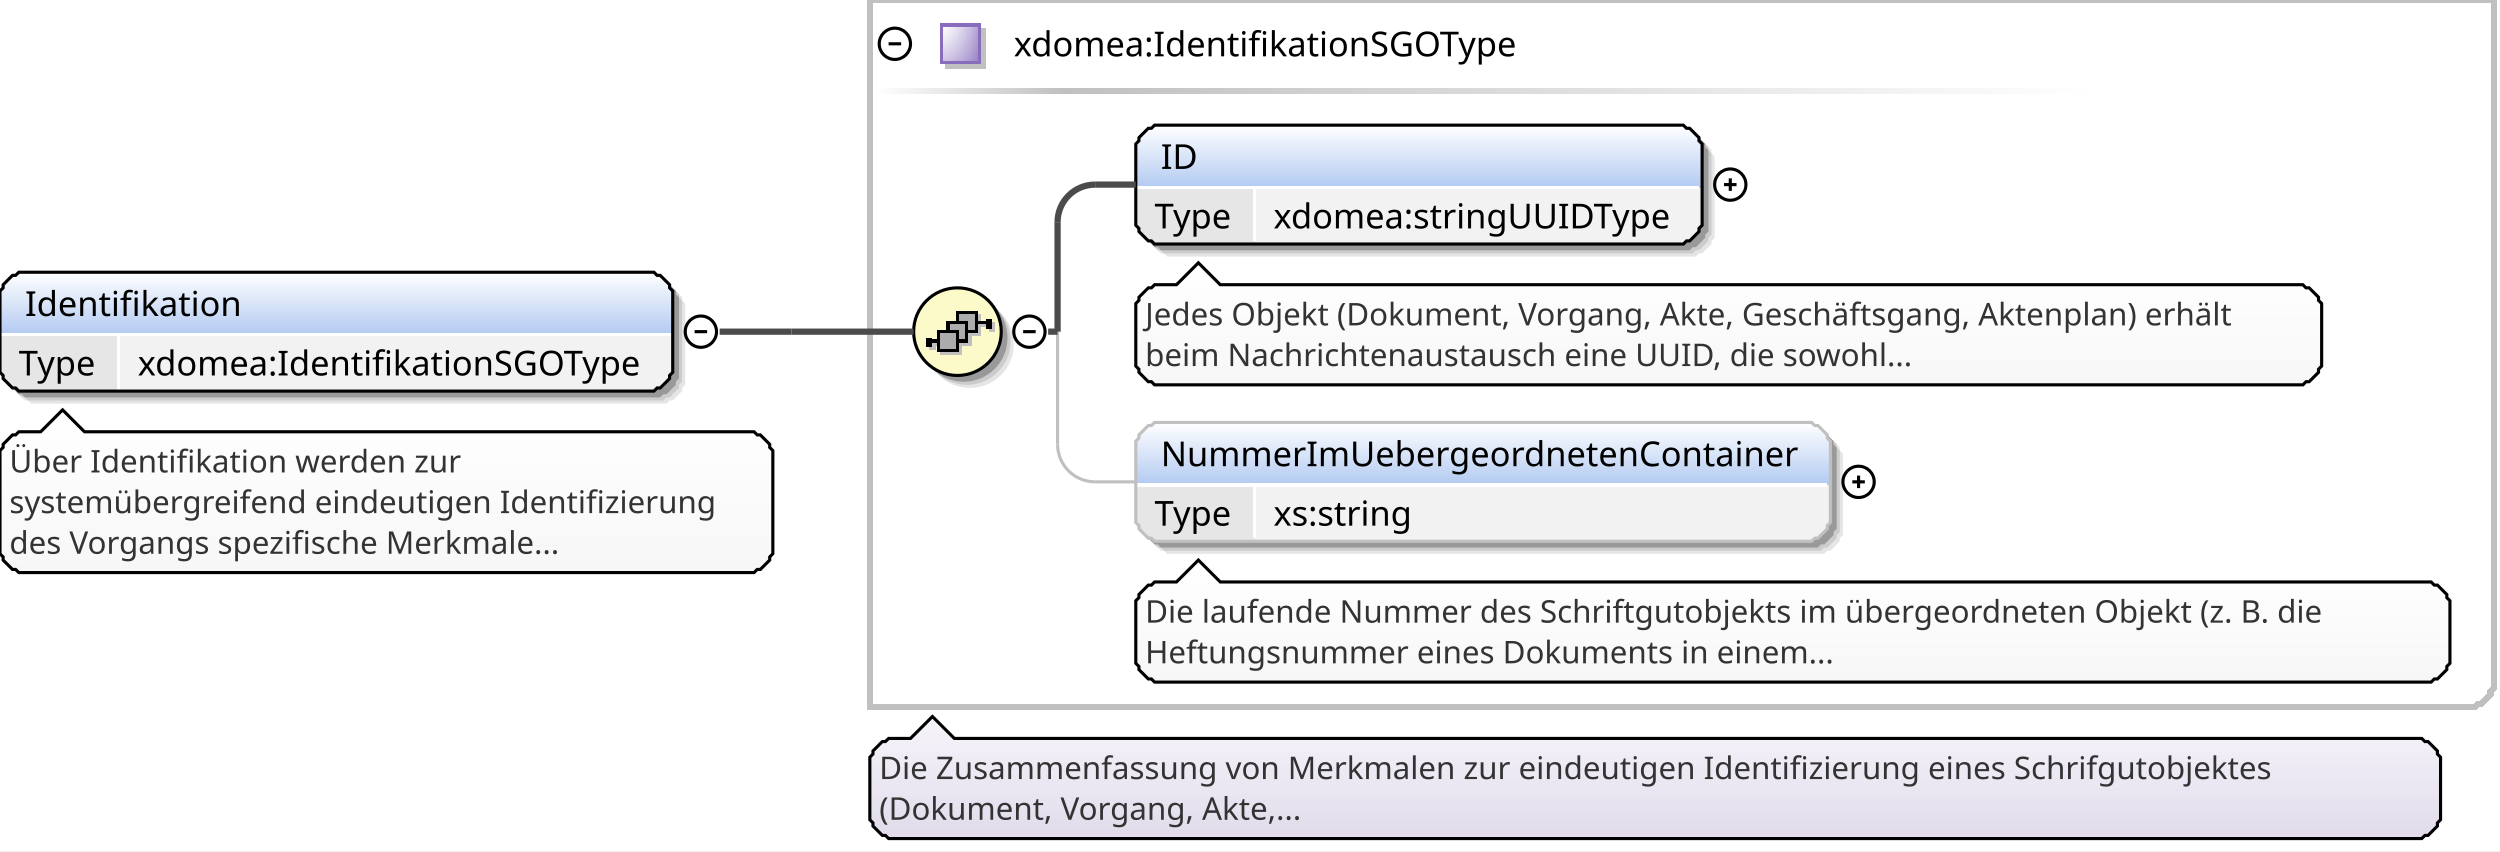
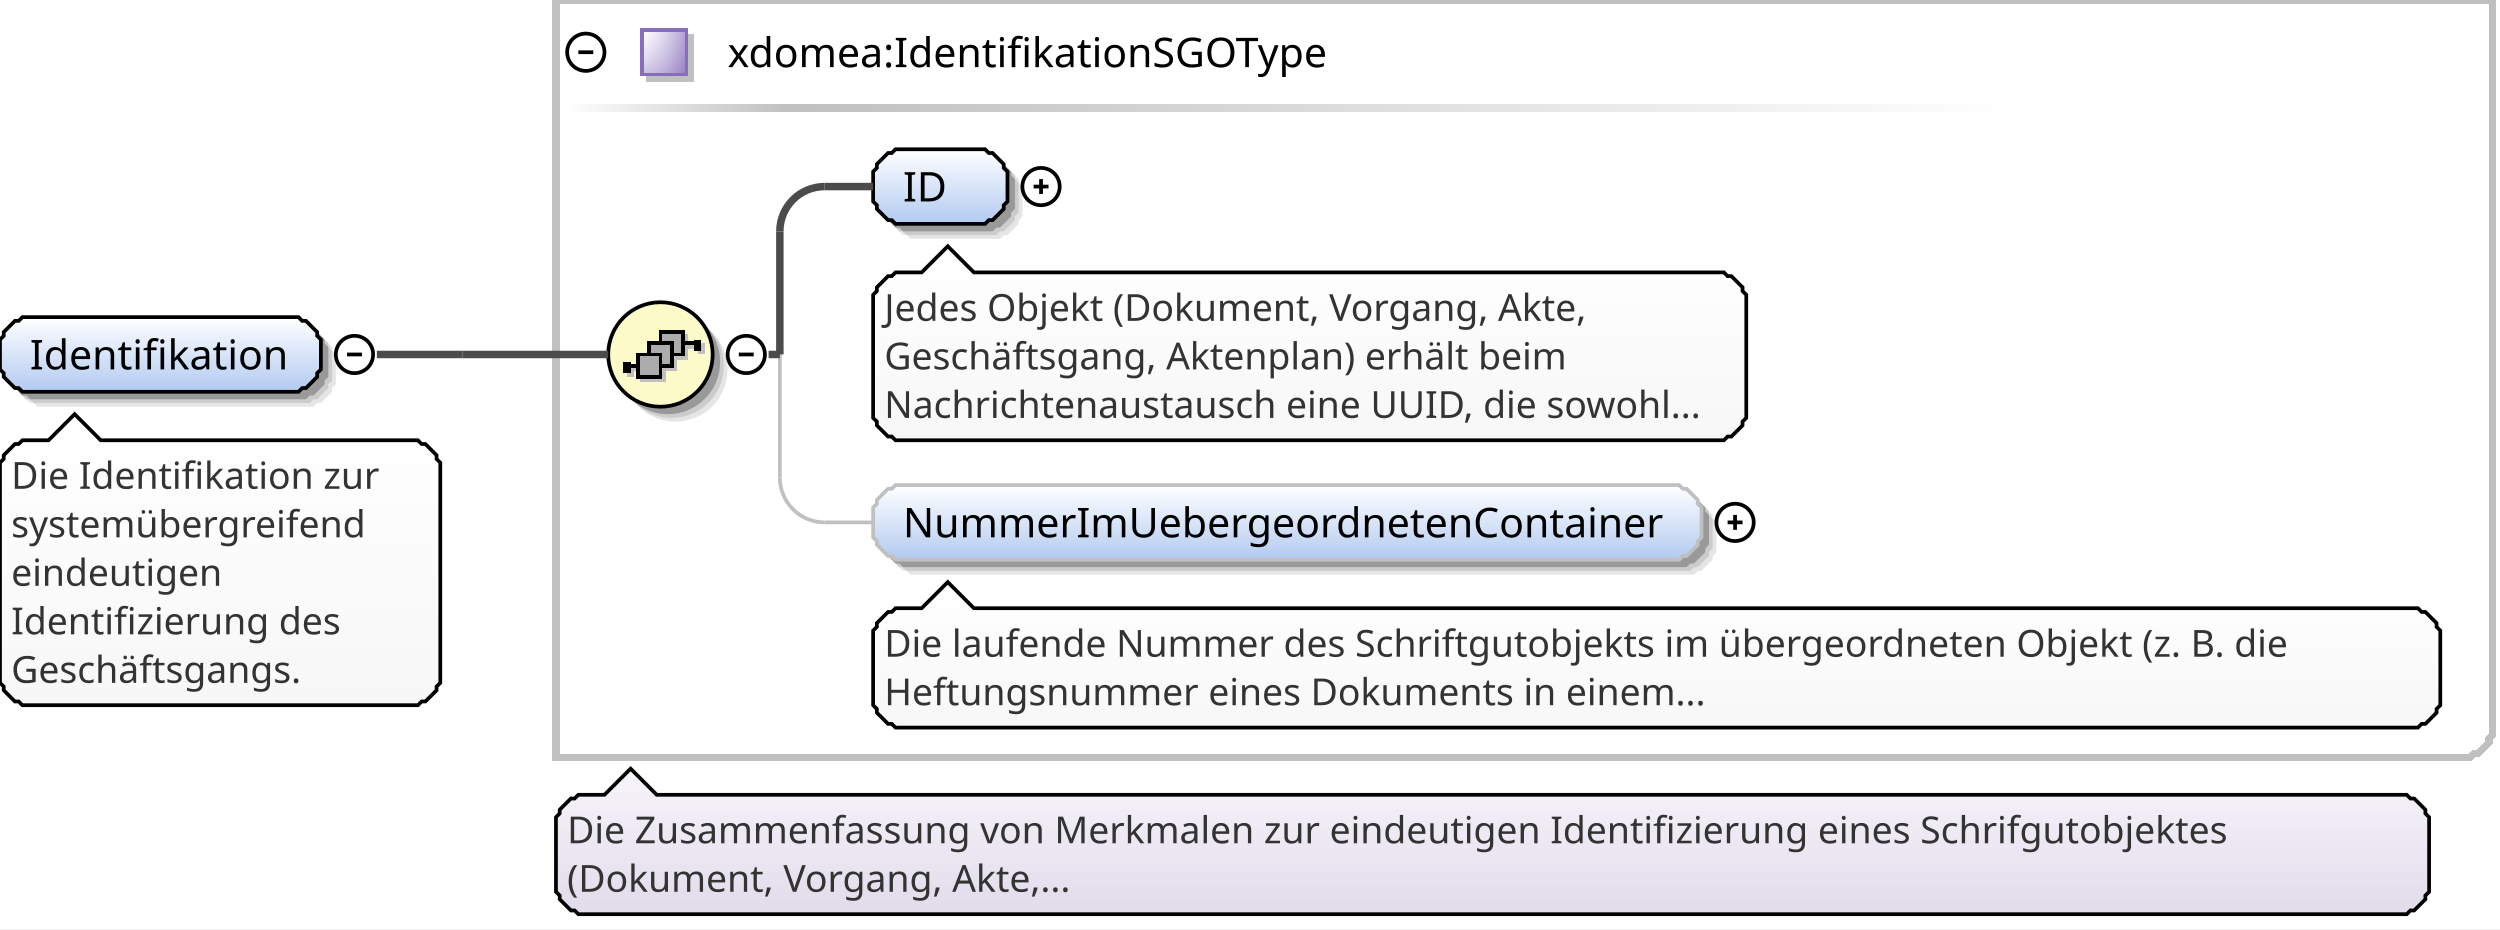
- <svg xmlns="http://www.w3.org/2000/svg" color-interpolation="auto" color-rendering="auto" fill="black" fill-opacity="1" font-family="'Dialog'" font-size="12" font-style="normal" font-weight="normal" height="272" image-rendering="auto" shape-rendering="auto" stroke="black" stroke-dasharray="none" stroke-dashoffset="0" stroke-linecap="square" stroke-linejoin="miter" stroke-miterlimit="10" stroke-opacity="1" stroke-width="1" text-rendering="auto" width="799">
+ <svg xmlns="http://www.w3.org/2000/svg" color-interpolation="auto" color-rendering="auto" fill="black" fill-opacity="1" font-family="'Dialog'" font-size="12" font-style="normal" font-weight="normal" height="249" image-rendering="auto" shape-rendering="auto" stroke="black" stroke-dasharray="none" stroke-dashoffset="0" stroke-linecap="square" stroke-linejoin="miter" stroke-miterlimit="10" stroke-opacity="1" stroke-width="1" text-rendering="auto" width="670">
  <defs id="genericDefs" />
  <g>
    <defs id="defs1">
-       <linearGradient gradientUnits="userSpaceOnUse" id="linearGradient1" spreadMethod="pad" x1="0" x2="0" y1="87" y2="107">
+       <linearGradient gradientUnits="userSpaceOnUse" id="linearGradient1" spreadMethod="pad" x1="0" x2="0" y1="85" y2="105">
        <stop offset="0%" stop-color="white" stop-opacity="1" />
        <stop offset="100%" stop-color="rgb(178,202,241)" stop-opacity="1" />
      </linearGradient>
-       <linearGradient gradientUnits="userSpaceOnUse" id="linearGradient2" spreadMethod="pad" x1="340" x2="670" y1="28" y2="28">
+       <linearGradient gradientUnits="userSpaceOnUse" id="linearGradient2" spreadMethod="pad" x1="211" x2="541" y1="28" y2="28">
        <stop offset="0%" stop-color="silver" stop-opacity="1" />
        <stop offset="100%" stop-color="white" stop-opacity="1" />
      </linearGradient>
-       <linearGradient gradientUnits="userSpaceOnUse" id="linearGradient3" spreadMethod="pad" x1="280" x2="340" y1="28" y2="28">
+       <linearGradient gradientUnits="userSpaceOnUse" id="linearGradient3" spreadMethod="pad" x1="151" x2="211" y1="28" y2="28">
        <stop offset="0%" stop-color="white" stop-opacity="1" />
        <stop offset="100%" stop-color="silver" stop-opacity="1" />
      </linearGradient>
-       <linearGradient gradientUnits="userSpaceOnUse" id="linearGradient4" spreadMethod="pad" x1="301" x2="301" y1="8" y2="20">
+       <linearGradient gradientUnits="userSpaceOnUse" id="linearGradient4" spreadMethod="pad" x1="172" x2="172" y1="8" y2="20">
        <stop offset="0%" stop-color="rgb(255,255,255)" stop-opacity="0.353" />
        <stop offset="100%" stop-color="rgb(135,109,188)" stop-opacity="0.667" />
      </linearGradient>
-       <linearGradient gradientUnits="userSpaceOnUse" id="linearGradient5" spreadMethod="pad" x1="301" x2="313" y1="8" y2="8">
+       <linearGradient gradientUnits="userSpaceOnUse" id="linearGradient5" spreadMethod="pad" x1="172" x2="184" y1="8" y2="8">
        <stop offset="0%" stop-color="rgb(255,255,255)" stop-opacity="0.353" />
        <stop offset="100%" stop-color="rgb(135,109,188)" stop-opacity="0.667" />
      </linearGradient>
-       <linearGradient gradientUnits="userSpaceOnUse" id="linearGradient6" spreadMethod="pad" x1="292" x2="292" y1="92" y2="120">
+       <linearGradient gradientUnits="userSpaceOnUse" id="linearGradient6" spreadMethod="pad" x1="163" x2="163" y1="81" y2="109">
        <stop offset="0%" stop-color="rgb(253,250,202)" stop-opacity="1" />
        <stop offset="100%" stop-color="rgb(253,250,202)" stop-opacity="1" />
      </linearGradient>
-       <linearGradient gradientUnits="userSpaceOnUse" id="linearGradient7" spreadMethod="pad" x1="363" x2="363" y1="135" y2="155">
+       <linearGradient gradientUnits="userSpaceOnUse" id="linearGradient7" spreadMethod="pad" x1="234" x2="234" y1="130" y2="150">
        <stop offset="0%" stop-color="white" stop-opacity="1" />
        <stop offset="100%" stop-color="rgb(178,202,241)" stop-opacity="1" />
      </linearGradient>
-       <linearGradient gradientUnits="userSpaceOnUse" id="linearGradient8" spreadMethod="pad" x1="363" x2="363" y1="179" y2="218">
+       <linearGradient gradientUnits="userSpaceOnUse" id="linearGradient8" spreadMethod="pad" x1="234" x2="234" y1="156" y2="195">
        <stop offset="0%" stop-color="white" stop-opacity="1" />
        <stop offset="100%" stop-color="rgb(247,247,247)" stop-opacity="1" />
      </linearGradient>
-       <linearGradient gradientUnits="userSpaceOnUse" id="linearGradient9" spreadMethod="pad" x1="363" x2="363" y1="40" y2="60">
+       <linearGradient gradientUnits="userSpaceOnUse" id="linearGradient9" spreadMethod="pad" x1="234" x2="234" y1="40" y2="60">
        <stop offset="0%" stop-color="white" stop-opacity="1" />
        <stop offset="100%" stop-color="rgb(178,202,241)" stop-opacity="1" />
      </linearGradient>
-       <linearGradient gradientUnits="userSpaceOnUse" id="linearGradient10" spreadMethod="pad" x1="363" x2="363" y1="84" y2="123">
+       <linearGradient gradientUnits="userSpaceOnUse" id="linearGradient10" spreadMethod="pad" x1="234" x2="234" y1="66" y2="118">
        <stop offset="0%" stop-color="white" stop-opacity="1" />
        <stop offset="100%" stop-color="rgb(247,247,247)" stop-opacity="1" />
      </linearGradient>
-       <linearGradient gradientUnits="userSpaceOnUse" id="linearGradient11" spreadMethod="pad" x1="278" x2="278" y1="229" y2="268">
+       <linearGradient gradientUnits="userSpaceOnUse" id="linearGradient11" spreadMethod="pad" x1="149" x2="149" y1="206" y2="245">
        <stop offset="0%" stop-color="rgb(232,226,242)" stop-opacity="0.392" />
        <stop offset="100%" stop-color="rgb(225,219,234)" stop-opacity="1" />
      </linearGradient>
-       <linearGradient gradientUnits="userSpaceOnUse" id="linearGradient12" spreadMethod="pad" x1="0" x2="0" y1="131" y2="183">
+       <linearGradient gradientUnits="userSpaceOnUse" id="linearGradient12" spreadMethod="pad" x1="0" x2="0" y1="111" y2="189">
        <stop offset="0%" stop-color="white" stop-opacity="1" />
        <stop offset="100%" stop-color="rgb(247,247,247)" stop-opacity="1" />
      </linearGradient>
      <clipPath clipPathUnits="userSpaceOnUse" id="clipPath1">
-         <path d="M0 0 L799 0 L799 272 L0 272 L0 0 Z" />
+         <path d="M0 0 L670 0 L670 249 L0 249 L0 0 Z" />
      </clipPath>
    </defs>
    <g fill="white" stroke="white" text-rendering="optimizeLegibility">
-       <rect clip-path="url(#clipPath1)" height="272" stroke="none" width="799" x="0" y="0" />
+       <rect clip-path="url(#clipPath1)" height="249" stroke="none" width="670" x="0" y="0" />
    </g>
    <g fill="rgb(229,229,229)" font-family="sans-serif" font-size="11" stroke="rgb(229,229,229)" text-rendering="optimizeLegibility">
-       <polygon clip-path="url(#clipPath1)" points=" 4 97 5 96 5 95 6 94 7 93 8 92 9 92 10 91 213 91 214 92 215 92 216 93 217 94 218 95 218 96 219 97 219 123 218 124 218 125 217 126 216 127 215 128 214 128 213 129 10 129 9 128 8 128 7 127 6 126 5 125 5 124 4 123" stroke="none" />
-       <polygon clip-path="url(#clipPath1)" fill="rgb(204,204,204)" points=" 3 96 4 95 4 94 5 93 6 92 7 91 8 91 9 90 212 90 213 91 214 91 215 92 216 93 217 94 217 95 218 96 218 122 217 123 217 124 216 125 215 126 214 127 213 127 212 128 9 128 8 127 7 127 6 126 5 125 4 124 4 123 3 122" stroke="none" />
-       <polygon clip-path="url(#clipPath1)" fill="rgb(153,153,153)" points=" 2 95 3 94 3 93 4 92 5 91 6 90 7 90 8 89 211 89 212 90 213 90 214 91 215 92 216 93 216 94 217 95 217 121 216 122 216 123 215 124 214 125 213 126 212 126 211 127 8 127 7 126 6 126 5 125 4 124 3 123 3 122 2 121" stroke="none" />
+       <polygon clip-path="url(#clipPath1)" points=" 4 95 5 94 5 93 6 92 7 91 8 90 9 90 10 89 84 89 85 90 86 90 87 91 88 92 89 93 89 94 90 95 90 103 89 104 89 105 88 106 87 107 86 108 85 108 84 109 10 109 9 108 8 108 7 107 6 106 5 105 5 104 4 103" stroke="none" />
+       <polygon clip-path="url(#clipPath1)" fill="rgb(204,204,204)" points=" 3 94 4 93 4 92 5 91 6 90 7 89 8 89 9 88 83 88 84 89 85 89 86 90 87 91 88 92 88 93 89 94 89 102 88 103 88 104 87 105 86 106 85 107 84 107 83 108 9 108 8 107 7 107 6 106 5 105 4 104 4 103 3 102" stroke="none" />
+       <polygon clip-path="url(#clipPath1)" fill="rgb(153,153,153)" points=" 2 93 3 92 3 91 4 90 5 89 6 88 7 88 8 87 82 87 83 88 84 88 85 89 86 90 87 91 87 92 88 93 88 101 87 102 87 103 86 104 85 105 84 106 83 106 82 107 8 107 7 106 6 106 5 105 4 104 3 103 3 102 2 101" stroke="none" />
    </g>
    <g fill="url(#linearGradient1)" font-family="sans-serif" font-size="11" shape-rendering="crispEdges" stroke="url(#linearGradient1)" text-rendering="geometricPrecision">
-       <polygon clip-path="url(#clipPath1)" points=" 0 93 1 92 1 91 2 90 3 89 4 88 5 88 6 87 209 87 210 88 211 88 212 89 213 90 214 91 214 92 215 93 215 107 214 107 214 107 213 107 212 107 211 107 210 107 209 107 6 107 5 107 4 107 3 107 2 107 1 107 1 107 0 107" stroke="none" />
-       <polygon clip-path="url(#clipPath1)" fill="rgb(230,230,230)" points=" 0 107 1 107 1 107 2 107 3 107 4 107 5 107 6 107 38 107 38 107 38 107 38 107 38 107 38 107 38 107 38 107 38 119 38 120 38 121 38 122 38 123 38 124 38 124 38 125 6 125 5 124 4 124 3 123 2 122 1 121 1 120 0 119" stroke="none" />
-       <polygon clip-path="url(#clipPath1)" fill="rgb(242,242,242)" points=" 38 107 38 107 38 107 38 107 38 107 38 107 38 107 38 107 209 107 210 107 211 107 212 107 213 107 214 107 214 107 215 107 215 119 214 120 214 121 213 122 212 123 211 124 210 124 209 125 38 125 38 124 38 124 38 123 38 122 38 121 38 120 38 119" stroke="none" />
-       <line clip-path="url(#clipPath1)" fill="none" stroke="white" x1="0" x2="214" y1="107" y2="107" />
-       <text clip-path="url(#clipPath1)" fill="black" stroke="none" x="6" xml:space="preserve" y="120">Type</text>
-       <text clip-path="url(#clipPath1)" fill="black" stroke="none" x="44" xml:space="preserve" y="120">xdomea:IdentifikationSGOType</text>
-       <line clip-path="url(#clipPath1)" fill="none" stroke="white" x1="38" x2="38" y1="107" y2="124" />
-     </g>
-     <g font-family="sans-serif" font-size="11" stroke-linecap="butt" text-rendering="optimizeLegibility">
-       <polygon clip-path="url(#clipPath1)" fill="none" points=" 0 93 1 92 1 91 2 90 3 89 4 88 5 88 6 87 209 87 210 88 211 88 212 89 213 90 214 91 214 92 215 93 215 119 214 120 214 121 213 122 212 123 211 124 210 124 209 125 6 125 5 124 4 124 3 123 2 122 1 121 1 120 0 119" />
-       <text clip-path="url(#clipPath1)" shape-rendering="crispEdges" stroke="none" text-rendering="geometricPrecision" x="8" xml:space="preserve" y="101">Identifikation</text>
-       <circle clip-path="url(#clipPath1)" cx="224" cy="106" fill="none" r="5" />
-       <line clip-path="url(#clipPath1)" fill="none" x1="222" x2="226" y1="106" y2="106" />
+       <polygon clip-path="url(#clipPath1)" points=" 0 91 1 90 1 89 2 88 3 87 4 86 5 86 6 85 80 85 81 86 82 86 83 87 84 88 85 89 85 90 86 91 86 99 85 100 85 101 84 102 83 103 82 104 81 104 80 105 6 105 5 104 4 104 3 103 2 102 1 101 1 100 0 99" stroke="none" />
+     </g>
+     <g font-family="sans-serif" font-size="11" stroke-linecap="butt" text-rendering="optimizeLegibility">
+       <polygon clip-path="url(#clipPath1)" fill="none" points=" 0 91 1 90 1 89 2 88 3 87 4 86 5 86 6 85 80 85 81 86 82 86 83 87 84 88 85 89 85 90 86 91 86 99 85 100 85 101 84 102 83 103 82 104 81 104 80 105 6 105 5 104 4 104 3 103 2 102 1 101 1 100 0 99" />
+       <text clip-path="url(#clipPath1)" shape-rendering="crispEdges" stroke="none" text-rendering="geometricPrecision" x="8" xml:space="preserve" y="99">Identifikation</text>
+       <circle clip-path="url(#clipPath1)" cx="95" cy="95" fill="none" r="5" />
+       <line clip-path="url(#clipPath1)" fill="none" x1="93" x2="97" y1="95" y2="95" />
    </g>
    <g fill="white" font-family="sans-serif" font-size="11" shape-rendering="crispEdges" stroke="white" stroke-linecap="butt" stroke-width="2" text-rendering="geometricPrecision">
-       <polygon clip-path="url(#clipPath1)" points=" 278 0 797 0 797 220 796 221 796 222 795 223 794 224 793 225 792 225 791 226 278 226" stroke="none" />
-       <polygon clip-path="url(#clipPath1)" fill="none" points=" 278 0 797 0 797 220 796 221 796 222 795 223 794 224 793 225 792 225 791 226 278 226" stroke="silver" />
-       <rect clip-path="url(#clipPath1)" fill="url(#linearGradient2)" height="2" stroke="none" width="330" x="340" y="28" />
-       <rect clip-path="url(#clipPath1)" fill="url(#linearGradient3)" height="2" stroke="none" width="60" x="280" y="28" />
-       <rect clip-path="url(#clipPath1)" fill="silver" height="13" stroke="none" stroke-width="1" width="13" x="302" y="9" />
-       <rect clip-path="url(#clipPath1)" height="12" stroke="none" stroke-width="1" width="12" x="301" y="8" />
-       <rect clip-path="url(#clipPath1)" fill="url(#linearGradient4)" height="12" stroke="none" stroke-width="1" width="12" x="301" y="8" />
-       <rect clip-path="url(#clipPath1)" fill="url(#linearGradient5)" height="12" stroke="none" stroke-width="1" width="12" x="301" y="8" />
-       <rect clip-path="url(#clipPath1)" fill="none" height="12" stroke="rgb(135,109,188)" stroke-width="1" width="12" x="301" y="8" />
-       <text clip-path="url(#clipPath1)" fill="black" stroke="none" stroke-width="1" x="324" xml:space="preserve" y="18">xdomea:IdentifikationSGOType</text>
-     </g>
-     <g font-family="sans-serif" font-size="11" stroke-linecap="butt" text-rendering="optimizeLegibility">
-       <circle clip-path="url(#clipPath1)" cx="286" cy="14" fill="none" r="5" />
-       <line clip-path="url(#clipPath1)" fill="none" x1="284" x2="288" y1="14" y2="14" />
-       <circle clip-path="url(#clipPath1)" cx="310" cy="110" fill="rgb(229,229,229)" r="14" stroke="none" />
-       <circle clip-path="url(#clipPath1)" cx="309" cy="109" fill="rgb(204,204,204)" r="14" stroke="none" />
-       <circle clip-path="url(#clipPath1)" cx="308" cy="108" fill="rgb(153,153,153)" r="14" stroke="none" />
+       <polygon clip-path="url(#clipPath1)" points=" 149 0 668 0 668 197 667 198 667 199 666 200 665 201 664 202 663 202 662 203 149 203" stroke="none" />
+       <polygon clip-path="url(#clipPath1)" fill="none" points=" 149 0 668 0 668 197 667 198 667 199 666 200 665 201 664 202 663 202 662 203 149 203" stroke="silver" />
+       <rect clip-path="url(#clipPath1)" fill="url(#linearGradient2)" height="2" stroke="none" width="330" x="211" y="28" />
+       <rect clip-path="url(#clipPath1)" fill="url(#linearGradient3)" height="2" stroke="none" width="60" x="151" y="28" />
+       <rect clip-path="url(#clipPath1)" fill="silver" height="13" stroke="none" stroke-width="1" width="13" x="173" y="9" />
+       <rect clip-path="url(#clipPath1)" height="12" stroke="none" stroke-width="1" width="12" x="172" y="8" />
+       <rect clip-path="url(#clipPath1)" fill="url(#linearGradient4)" height="12" stroke="none" stroke-width="1" width="12" x="172" y="8" />
+       <rect clip-path="url(#clipPath1)" fill="url(#linearGradient5)" height="12" stroke="none" stroke-width="1" width="12" x="172" y="8" />
+       <rect clip-path="url(#clipPath1)" fill="none" height="12" stroke="rgb(135,109,188)" stroke-width="1" width="12" x="172" y="8" />
+       <text clip-path="url(#clipPath1)" fill="black" stroke="none" stroke-width="1" x="195" xml:space="preserve" y="18">xdomea:IdentifikationSGOType</text>
+     </g>
+     <g font-family="sans-serif" font-size="11" stroke-linecap="butt" text-rendering="optimizeLegibility">
+       <circle clip-path="url(#clipPath1)" cx="157" cy="14" fill="none" r="5" />
+       <line clip-path="url(#clipPath1)" fill="none" x1="155" x2="159" y1="14" y2="14" />
+       <circle clip-path="url(#clipPath1)" cx="181" cy="99" fill="rgb(229,229,229)" r="14" stroke="none" />
+       <circle clip-path="url(#clipPath1)" cx="180" cy="98" fill="rgb(204,204,204)" r="14" stroke="none" />
+       <circle clip-path="url(#clipPath1)" cx="179" cy="97" fill="rgb(153,153,153)" r="14" stroke="none" />
    </g>
    <g fill="url(#linearGradient6)" font-family="sans-serif" font-size="11" shape-rendering="crispEdges" stroke="url(#linearGradient6)" stroke-linecap="butt" text-rendering="geometricPrecision">
-       <circle clip-path="url(#clipPath1)" cx="306" cy="106" r="14" stroke="none" />
-     </g>
-     <g font-family="sans-serif" font-size="11" stroke-linecap="butt" text-rendering="optimizeLegibility">
-       <circle clip-path="url(#clipPath1)" cx="306" cy="106" fill="none" r="14" />
+       <circle clip-path="url(#clipPath1)" cx="177" cy="95" r="14" stroke="none" />
+     </g>
+     <g font-family="sans-serif" font-size="11" stroke-linecap="butt" text-rendering="optimizeLegibility">
+       <circle clip-path="url(#clipPath1)" cx="177" cy="95" fill="none" r="14" />
    </g>
    <g fill="silver" font-family="sans-serif" font-size="11" shape-rendering="crispEdges" stroke="silver" stroke-linecap="butt" text-rendering="geometricPrecision">
-       <line clip-path="url(#clipPath1)" fill="none" x1="313" x2="317" y1="104" y2="104" />
-       <rect clip-path="url(#clipPath1)" height="3" stroke="none" width="2" x="316" y="103" />
-       <rect clip-path="url(#clipPath1)" height="6" stroke="none" width="6" x="307" y="101" />
-       <rect clip-path="url(#clipPath1)" fill="none" height="6" width="6" x="307" y="101" />
-       <rect clip-path="url(#clipPath1)" height="6" stroke="none" width="6" x="304" y="104" />
-       <rect clip-path="url(#clipPath1)" fill="none" height="6" width="6" x="304" y="104" />
-       <rect clip-path="url(#clipPath1)" height="6" stroke="none" width="6" x="301" y="107" />
-       <rect clip-path="url(#clipPath1)" fill="none" height="6" width="6" x="301" y="107" />
-       <line clip-path="url(#clipPath1)" fill="none" x1="301" x2="297" y1="110" y2="110" />
-       <rect clip-path="url(#clipPath1)" height="3" stroke="none" width="2" x="297" y="109" />
-       <line clip-path="url(#clipPath1)" fill="none" stroke="black" x1="312" x2="316" y1="103" y2="103" />
-       <rect clip-path="url(#clipPath1)" fill="black" height="3" stroke="none" width="2" x="315" y="102" />
-       <rect clip-path="url(#clipPath1)" fill="rgb(172,172,172)" height="6" stroke="none" width="6" x="306" y="100" />
-       <rect clip-path="url(#clipPath1)" fill="none" height="6" stroke="black" width="6" x="306" y="100" />
-       <rect clip-path="url(#clipPath1)" fill="rgb(172,172,172)" height="6" stroke="none" width="6" x="303" y="103" />
-       <rect clip-path="url(#clipPath1)" fill="none" height="6" stroke="black" width="6" x="303" y="103" />
-       <rect clip-path="url(#clipPath1)" fill="rgb(172,172,172)" height="6" stroke="none" width="6" x="300" y="106" />
-       <rect clip-path="url(#clipPath1)" fill="none" height="6" stroke="black" width="6" x="300" y="106" />
-       <line clip-path="url(#clipPath1)" fill="none" stroke="black" x1="300" x2="296" y1="109" y2="109" />
-       <rect clip-path="url(#clipPath1)" fill="black" height="3" stroke="none" width="2" x="296" y="108" />
-     </g>
-     <g font-family="sans-serif" font-size="11" stroke-linecap="butt" text-rendering="optimizeLegibility">
-       <circle clip-path="url(#clipPath1)" cx="329" cy="106" fill="none" r="5" />
-       <line clip-path="url(#clipPath1)" fill="none" x1="327" x2="331" y1="106" y2="106" />
-       <polygon clip-path="url(#clipPath1)" fill="rgb(229,229,229)" points=" 367 145 368 144 368 143 369 142 370 141 371 140 372 140 373 139 583 139 584 140 585 140 586 141 587 142 588 143 588 144 589 145 589 171 588 172 588 173 587 174 586 175 585 176 584 176 583 177 373 177 372 176 371 176 370 175 369 174 368 173 368 172 367 171" stroke="none" />
-       <polygon clip-path="url(#clipPath1)" fill="rgb(204,204,204)" points=" 366 144 367 143 367 142 368 141 369 140 370 139 371 139 372 138 582 138 583 139 584 139 585 140 586 141 587 142 587 143 588 144 588 170 587 171 587 172 586 173 585 174 584 175 583 175 582 176 372 176 371 175 370 175 369 174 368 173 367 172 367 171 366 170" stroke="none" />
-       <polygon clip-path="url(#clipPath1)" fill="rgb(153,153,153)" points=" 365 143 366 142 366 141 367 140 368 139 369 138 370 138 371 137 581 137 582 138 583 138 584 139 585 140 586 141 586 142 587 143 587 169 586 170 586 171 585 172 584 173 583 174 582 174 581 175 371 175 370 174 369 174 368 173 367 172 366 171 366 170 365 169" stroke="none" />
+       <line clip-path="url(#clipPath1)" fill="none" x1="184" x2="188" y1="93" y2="93" />
+       <rect clip-path="url(#clipPath1)" height="3" stroke="none" width="2" x="187" y="92" />
+       <rect clip-path="url(#clipPath1)" height="6" stroke="none" width="6" x="178" y="90" />
+       <rect clip-path="url(#clipPath1)" fill="none" height="6" width="6" x="178" y="90" />
+       <rect clip-path="url(#clipPath1)" height="6" stroke="none" width="6" x="175" y="93" />
+       <rect clip-path="url(#clipPath1)" fill="none" height="6" width="6" x="175" y="93" />
+       <rect clip-path="url(#clipPath1)" height="6" stroke="none" width="6" x="172" y="96" />
+       <rect clip-path="url(#clipPath1)" fill="none" height="6" width="6" x="172" y="96" />
+       <line clip-path="url(#clipPath1)" fill="none" x1="172" x2="168" y1="99" y2="99" />
+       <rect clip-path="url(#clipPath1)" height="3" stroke="none" width="2" x="168" y="98" />
+       <line clip-path="url(#clipPath1)" fill="none" stroke="black" x1="183" x2="187" y1="92" y2="92" />
+       <rect clip-path="url(#clipPath1)" fill="black" height="3" stroke="none" width="2" x="186" y="91" />
+       <rect clip-path="url(#clipPath1)" fill="rgb(172,172,172)" height="6" stroke="none" width="6" x="177" y="89" />
+       <rect clip-path="url(#clipPath1)" fill="none" height="6" stroke="black" width="6" x="177" y="89" />
+       <rect clip-path="url(#clipPath1)" fill="rgb(172,172,172)" height="6" stroke="none" width="6" x="174" y="92" />
+       <rect clip-path="url(#clipPath1)" fill="none" height="6" stroke="black" width="6" x="174" y="92" />
+       <rect clip-path="url(#clipPath1)" fill="rgb(172,172,172)" height="6" stroke="none" width="6" x="171" y="95" />
+       <rect clip-path="url(#clipPath1)" fill="none" height="6" stroke="black" width="6" x="171" y="95" />
+       <line clip-path="url(#clipPath1)" fill="none" stroke="black" x1="171" x2="167" y1="98" y2="98" />
+       <rect clip-path="url(#clipPath1)" fill="black" height="3" stroke="none" width="2" x="167" y="97" />
+     </g>
+     <g font-family="sans-serif" font-size="11" stroke-linecap="butt" text-rendering="optimizeLegibility">
+       <circle clip-path="url(#clipPath1)" cx="200" cy="95" fill="none" r="5" />
+       <line clip-path="url(#clipPath1)" fill="none" x1="198" x2="202" y1="95" y2="95" />
+       <polygon clip-path="url(#clipPath1)" fill="rgb(229,229,229)" points=" 238 140 239 139 239 138 240 137 241 136 242 135 243 135 244 134 454 134 455 135 456 135 457 136 458 137 459 138 459 139 460 140 460 148 459 149 459 150 458 151 457 152 456 153 455 153 454 154 244 154 243 153 242 153 241 152 240 151 239 150 239 149 238 148" stroke="none" />
+       <polygon clip-path="url(#clipPath1)" fill="rgb(204,204,204)" points=" 237 139 238 138 238 137 239 136 240 135 241 134 242 134 243 133 453 133 454 134 455 134 456 135 457 136 458 137 458 138 459 139 459 147 458 148 458 149 457 150 456 151 455 152 454 152 453 153 243 153 242 152 241 152 240 151 239 150 238 149 238 148 237 147" stroke="none" />
+       <polygon clip-path="url(#clipPath1)" fill="rgb(153,153,153)" points=" 236 138 237 137 237 136 238 135 239 134 240 133 241 133 242 132 452 132 453 133 454 133 455 134 456 135 457 136 457 137 458 138 458 146 457 147 457 148 456 149 455 150 454 151 453 151 452 152 242 152 241 151 240 151 239 150 238 149 237 148 237 147 236 146" stroke="none" />
    </g>
    <g fill="url(#linearGradient7)" font-family="sans-serif" font-size="11" shape-rendering="crispEdges" stroke="url(#linearGradient7)" stroke-linecap="butt" text-rendering="geometricPrecision">
-       <polygon clip-path="url(#clipPath1)" points=" 363 141 364 140 364 139 365 138 366 137 367 136 368 136 369 135 579 135 580 136 581 136 582 137 583 138 584 139 584 140 585 141 585 155 584 155 584 155 583 155 582 155 581 155 580 155 579 155 369 155 368 155 367 155 366 155 365 155 364 155 364 155 363 155" stroke="none" />
-       <polygon clip-path="url(#clipPath1)" fill="rgb(230,230,230)" points=" 363 155 364 155 364 155 365 155 366 155 367 155 368 155 369 155 401 155 401 155 401 155 401 155 401 155 401 155 401 155 401 155 401 167 401 168 401 169 401 170 401 171 401 172 401 172 401 173 369 173 368 172 367 172 366 171 365 170 364 169 364 168 363 167" stroke="none" />
-       <polygon clip-path="url(#clipPath1)" fill="rgb(242,242,242)" points=" 401 155 401 155 401 155 401 155 401 155 401 155 401 155 401 155 579 155 580 155 581 155 582 155 583 155 584 155 584 155 585 155 585 167 584 168 584 169 583 170 582 171 581 172 580 172 579 173 401 173 401 172 401 172 401 171 401 170 401 169 401 168 401 167" stroke="none" />
-       <line clip-path="url(#clipPath1)" fill="none" stroke="white" x1="363" x2="584" y1="155" y2="155" />
-       <text clip-path="url(#clipPath1)" fill="black" stroke="none" x="369" xml:space="preserve" y="168">Type</text>
-       <text clip-path="url(#clipPath1)" fill="black" stroke="none" x="407" xml:space="preserve" y="168">xs:string</text>
-       <line clip-path="url(#clipPath1)" fill="none" stroke="white" x1="401" x2="401" y1="155" y2="172" />
+       <polygon clip-path="url(#clipPath1)" points=" 234 136 235 135 235 134 236 133 237 132 238 131 239 131 240 130 450 130 451 131 452 131 453 132 454 133 455 134 455 135 456 136 456 144 455 145 455 146 454 147 453 148 452 149 451 149 450 150 240 150 239 149 238 149 237 148 236 147 235 146 235 145 234 144" stroke="none" />
    </g>
    <g fill="silver" font-family="sans-serif" font-size="11" stroke="silver" stroke-linecap="butt" text-rendering="optimizeLegibility">
-       <polygon clip-path="url(#clipPath1)" fill="none" points=" 363 141 364 140 364 139 365 138 366 137 367 136 368 136 369 135 579 135 580 136 581 136 582 137 583 138 584 139 584 140 585 141 585 167 584 168 584 169 583 170 582 171 581 172 580 172 579 173 369 173 368 172 367 172 366 171 365 170 364 169 364 168 363 167" />
+       <polygon clip-path="url(#clipPath1)" fill="none" points=" 234 136 235 135 235 134 236 133 237 132 238 131 239 131 240 130 450 130 451 131 452 131 453 132 454 133 455 134 455 135 456 136 456 144 455 145 455 146 454 147 453 148 452 149 451 149 450 150 240 150 239 149 238 149 237 148 236 147 235 146 235 145 234 144" />
    </g>
    <g font-family="sans-serif" font-size="11" shape-rendering="crispEdges" stroke-linecap="butt" text-rendering="geometricPrecision">
-       <text clip-path="url(#clipPath1)" stroke="none" x="371" xml:space="preserve" y="149">NummerImUebergeordnetenContainer</text>
-       <circle clip-path="url(#clipPath1)" cx="594" cy="154" fill="none" r="5" shape-rendering="auto" text-rendering="optimizeLegibility" />
-       <line clip-path="url(#clipPath1)" fill="none" shape-rendering="auto" text-rendering="optimizeLegibility" x1="592" x2="596" y1="154" y2="154" />
-       <line clip-path="url(#clipPath1)" fill="none" shape-rendering="auto" text-rendering="optimizeLegibility" x1="594" x2="594" y1="152" y2="156" />
-       <polygon clip-path="url(#clipPath1)" fill="url(#linearGradient8)" points=" 363 192 364 191 364 190 365 189 366 188 367 187 368 187 369 186 376 186 383 179 390 186 777 186 778 187 779 187 780 188 781 189 782 190 782 191 783 192 783 212 782 213 782 214 781 215 780 216 779 217 778 217 777 218 369 218 368 217 367 217 366 216 365 215 364 214 364 213 363 212" stroke="none" />
-       <polygon clip-path="url(#clipPath1)" fill="none" points=" 363 192 364 191 364 190 365 189 366 188 367 187 368 187 369 186 376 186 383 179 390 186 777 186 778 187 779 187 780 188 781 189 782 190 782 191 783 192 783 212 782 213 782 214 781 215 780 216 779 217 778 217 777 218 369 218 368 217 367 217 366 216 365 215 364 214 364 213 363 212" shape-rendering="auto" text-rendering="optimizeLegibility" />
-       <text clip-path="url(#clipPath1)" fill="rgb(51,51,51)" font-size="10" stroke="none" x="366" xml:space="preserve" y="199">Die laufende Nummer des Schriftgutobjekts im übergeordneten Objekt (z. B. die </text>
-       <text clip-path="url(#clipPath1)" fill="rgb(51,51,51)" font-size="10" stroke="none" x="366" xml:space="preserve" y="212">Heftungsnummer eines Dokuments in einem...</text>
+       <text clip-path="url(#clipPath1)" stroke="none" x="242" xml:space="preserve" y="144">NummerImUebergeordnetenContainer</text>
+       <circle clip-path="url(#clipPath1)" cx="465" cy="140" fill="none" r="5" shape-rendering="auto" text-rendering="optimizeLegibility" />
+       <line clip-path="url(#clipPath1)" fill="none" shape-rendering="auto" text-rendering="optimizeLegibility" x1="463" x2="467" y1="140" y2="140" />
+       <line clip-path="url(#clipPath1)" fill="none" shape-rendering="auto" text-rendering="optimizeLegibility" x1="465" x2="465" y1="138" y2="142" />
+       <polygon clip-path="url(#clipPath1)" fill="url(#linearGradient8)" points=" 234 169 235 168 235 167 236 166 237 165 238 164 239 164 240 163 247 163 254 156 261 163 648 163 649 164 650 164 651 165 652 166 653 167 653 168 654 169 654 189 653 190 653 191 652 192 651 193 650 194 649 194 648 195 240 195 239 194 238 194 237 193 236 192 235 191 235 190 234 189" stroke="none" />
+       <polygon clip-path="url(#clipPath1)" fill="none" points=" 234 169 235 168 235 167 236 166 237 165 238 164 239 164 240 163 247 163 254 156 261 163 648 163 649 164 650 164 651 165 652 166 653 167 653 168 654 169 654 189 653 190 653 191 652 192 651 193 650 194 649 194 648 195 240 195 239 194 238 194 237 193 236 192 235 191 235 190 234 189" shape-rendering="auto" text-rendering="optimizeLegibility" />
+       <text clip-path="url(#clipPath1)" fill="rgb(51,51,51)" font-size="10" stroke="none" x="237" xml:space="preserve" y="176">Die laufende Nummer des Schriftgutobjekts im übergeordneten Objekt (z. B. die </text>
+       <text clip-path="url(#clipPath1)" fill="rgb(51,51,51)" font-size="10" stroke="none" x="237" xml:space="preserve" y="189">Heftungsnummer eines Dokuments in einem...</text>
    </g>
    <g fill="silver" font-family="sans-serif" font-size="11" stroke="silver" stroke-linecap="butt" text-rendering="optimizeLegibility">
-       <line clip-path="url(#clipPath1)" fill="none" x1="335" x2="338" y1="106" y2="106" />
-       <line clip-path="url(#clipPath1)" fill="none" x1="338" x2="338" y1="106" y2="142" />
-       <line clip-path="url(#clipPath1)" fill="none" x1="350" x2="363" y1="154" y2="154" />
-       <path clip-path="url(#clipPath1)" d="M338 142 A12 12 0 0 0 350 154" fill="none" />
-       <polygon clip-path="url(#clipPath1)" fill="rgb(229,229,229)" points=" 367 50 368 49 368 48 369 47 370 46 371 45 372 45 373 44 542 44 543 45 544 45 545 46 546 47 547 48 547 49 548 50 548 76 547 77 547 78 546 79 545 80 544 81 543 81 542 82 373 82 372 81 371 81 370 80 369 79 368 78 368 77 367 76" stroke="none" />
-       <polygon clip-path="url(#clipPath1)" fill="rgb(204,204,204)" points=" 366 49 367 48 367 47 368 46 369 45 370 44 371 44 372 43 541 43 542 44 543 44 544 45 545 46 546 47 546 48 547 49 547 75 546 76 546 77 545 78 544 79 543 80 542 80 541 81 372 81 371 80 370 80 369 79 368 78 367 77 367 76 366 75" stroke="none" />
-       <polygon clip-path="url(#clipPath1)" fill="rgb(153,153,153)" points=" 365 48 366 47 366 46 367 45 368 44 369 43 370 43 371 42 540 42 541 43 542 43 543 44 544 45 545 46 545 47 546 48 546 74 545 75 545 76 544 77 543 78 542 79 541 79 540 80 371 80 370 79 369 79 368 78 367 77 366 76 366 75 365 74" stroke="none" />
+       <line clip-path="url(#clipPath1)" fill="none" x1="206" x2="209" y1="95" y2="95" />
+       <line clip-path="url(#clipPath1)" fill="none" x1="209" x2="209" y1="95" y2="128" />
+       <line clip-path="url(#clipPath1)" fill="none" x1="221" x2="234" y1="140" y2="140" />
+       <path clip-path="url(#clipPath1)" d="M209 128 A12 12 0 0 0 221 140" fill="none" />
+       <polygon clip-path="url(#clipPath1)" fill="rgb(229,229,229)" points=" 238 50 239 49 239 48 240 47 241 46 242 45 243 45 244 44 268 44 269 45 270 45 271 46 272 47 273 48 273 49 274 50 274 58 273 59 273 60 272 61 271 62 270 63 269 63 268 64 244 64 243 63 242 63 241 62 240 61 239 60 239 59 238 58" stroke="none" />
+       <polygon clip-path="url(#clipPath1)" fill="rgb(204,204,204)" points=" 237 49 238 48 238 47 239 46 240 45 241 44 242 44 243 43 267 43 268 44 269 44 270 45 271 46 272 47 272 48 273 49 273 57 272 58 272 59 271 60 270 61 269 62 268 62 267 63 243 63 242 62 241 62 240 61 239 60 238 59 238 58 237 57" stroke="none" />
+       <polygon clip-path="url(#clipPath1)" fill="rgb(153,153,153)" points=" 236 48 237 47 237 46 238 45 239 44 240 43 241 43 242 42 266 42 267 43 268 43 269 44 270 45 271 46 271 47 272 48 272 56 271 57 271 58 270 59 269 60 268 61 267 61 266 62 242 62 241 61 240 61 239 60 238 59 237 58 237 57 236 56" stroke="none" />
    </g>
    <g fill="url(#linearGradient9)" font-family="sans-serif" font-size="11" shape-rendering="crispEdges" stroke="url(#linearGradient9)" stroke-linecap="butt" text-rendering="geometricPrecision">
-       <polygon clip-path="url(#clipPath1)" points=" 363 46 364 45 364 44 365 43 366 42 367 41 368 41 369 40 538 40 539 41 540 41 541 42 542 43 543 44 543 45 544 46 544 60 543 60 543 60 542 60 541 60 540 60 539 60 538 60 369 60 368 60 367 60 366 60 365 60 364 60 364 60 363 60" stroke="none" />
-       <polygon clip-path="url(#clipPath1)" fill="rgb(230,230,230)" points=" 363 60 364 60 364 60 365 60 366 60 367 60 368 60 369 60 401 60 401 60 401 60 401 60 401 60 401 60 401 60 401 60 401 72 401 73 401 74 401 75 401 76 401 77 401 77 401 78 369 78 368 77 367 77 366 76 365 75 364 74 364 73 363 72" stroke="none" />
-       <polygon clip-path="url(#clipPath1)" fill="rgb(242,242,242)" points=" 401 60 401 60 401 60 401 60 401 60 401 60 401 60 401 60 538 60 539 60 540 60 541 60 542 60 543 60 543 60 544 60 544 72 543 73 543 74 542 75 541 76 540 77 539 77 538 78 401 78 401 77 401 77 401 76 401 75 401 74 401 73 401 72" stroke="none" />
-       <line clip-path="url(#clipPath1)" fill="none" stroke="white" x1="363" x2="543" y1="60" y2="60" />
-       <text clip-path="url(#clipPath1)" fill="black" stroke="none" x="369" xml:space="preserve" y="73">Type</text>
-       <text clip-path="url(#clipPath1)" fill="black" stroke="none" x="407" xml:space="preserve" y="73">xdomea:stringUUIDType</text>
-       <line clip-path="url(#clipPath1)" fill="none" stroke="white" x1="401" x2="401" y1="60" y2="77" />
-     </g>
-     <g font-family="sans-serif" font-size="11" stroke-linecap="butt" text-rendering="optimizeLegibility">
-       <polygon clip-path="url(#clipPath1)" fill="none" points=" 363 46 364 45 364 44 365 43 366 42 367 41 368 41 369 40 538 40 539 41 540 41 541 42 542 43 543 44 543 45 544 46 544 72 543 73 543 74 542 75 541 76 540 77 539 77 538 78 369 78 368 77 367 77 366 76 365 75 364 74 364 73 363 72" />
-       <text clip-path="url(#clipPath1)" shape-rendering="crispEdges" stroke="none" text-rendering="geometricPrecision" x="371" xml:space="preserve" y="54">ID</text>
-       <circle clip-path="url(#clipPath1)" cx="553" cy="59" fill="none" r="5" />
-       <line clip-path="url(#clipPath1)" fill="none" x1="551" x2="555" y1="59" y2="59" />
-       <line clip-path="url(#clipPath1)" fill="none" x1="553" x2="553" y1="57" y2="61" />
+       <polygon clip-path="url(#clipPath1)" points=" 234 46 235 45 235 44 236 43 237 42 238 41 239 41 240 40 264 40 265 41 266 41 267 42 268 43 269 44 269 45 270 46 270 54 269 55 269 56 268 57 267 58 266 59 265 59 264 60 240 60 239 59 238 59 237 58 236 57 235 56 235 55 234 54" stroke="none" />
+     </g>
+     <g font-family="sans-serif" font-size="11" stroke-linecap="butt" text-rendering="optimizeLegibility">
+       <polygon clip-path="url(#clipPath1)" fill="none" points=" 234 46 235 45 235 44 236 43 237 42 238 41 239 41 240 40 264 40 265 41 266 41 267 42 268 43 269 44 269 45 270 46 270 54 269 55 269 56 268 57 267 58 266 59 265 59 264 60 240 60 239 59 238 59 237 58 236 57 235 56 235 55 234 54" />
+       <text clip-path="url(#clipPath1)" shape-rendering="crispEdges" stroke="none" text-rendering="geometricPrecision" x="242" xml:space="preserve" y="54">ID</text>
+       <circle clip-path="url(#clipPath1)" cx="279" cy="50" fill="none" r="5" />
+       <line clip-path="url(#clipPath1)" fill="none" x1="277" x2="281" y1="50" y2="50" />
+       <line clip-path="url(#clipPath1)" fill="none" x1="279" x2="279" y1="48" y2="52" />
    </g>
    <g fill="url(#linearGradient10)" font-family="sans-serif" font-size="11" shape-rendering="crispEdges" stroke="url(#linearGradient10)" stroke-linecap="butt" text-rendering="geometricPrecision">
-       <polygon clip-path="url(#clipPath1)" points=" 363 97 364 96 364 95 365 94 366 93 367 92 368 92 369 91 376 91 383 84 390 91 736 91 737 92 738 92 739 93 740 94 741 95 741 96 742 97 742 117 741 118 741 119 740 120 739 121 738 122 737 122 736 123 369 123 368 122 367 122 366 121 365 120 364 119 364 118 363 117" stroke="none" />
-     </g>
-     <g font-family="sans-serif" font-size="11" stroke-linecap="butt" text-rendering="optimizeLegibility">
-       <polygon clip-path="url(#clipPath1)" fill="none" points=" 363 97 364 96 364 95 365 94 366 93 367 92 368 92 369 91 376 91 383 84 390 91 736 91 737 92 738 92 739 93 740 94 741 95 741 96 742 97 742 117 741 118 741 119 740 120 739 121 738 122 737 122 736 123 369 123 368 122 367 122 366 121 365 120 364 119 364 118 363 117" />
+       <polygon clip-path="url(#clipPath1)" points=" 234 79 235 78 235 77 236 76 237 75 238 74 239 74 240 73 247 73 254 66 261 73 462 73 463 74 464 74 465 75 466 76 467 77 467 78 468 79 468 112 467 113 467 114 466 115 465 116 464 117 463 117 462 118 240 118 239 117 238 117 237 116 236 115 235 114 235 113 234 112" stroke="none" />
+     </g>
+     <g font-family="sans-serif" font-size="11" stroke-linecap="butt" text-rendering="optimizeLegibility">
+       <polygon clip-path="url(#clipPath1)" fill="none" points=" 234 79 235 78 235 77 236 76 237 75 238 74 239 74 240 73 247 73 254 66 261 73 462 73 463 74 464 74 465 75 466 76 467 77 467 78 468 79 468 112 467 113 467 114 466 115 465 116 464 117 463 117 462 118 240 118 239 117 238 117 237 116 236 115 235 114 235 113 234 112" />
    </g>
    <g fill="rgb(51,51,51)" font-family="sans-serif" font-size="10" shape-rendering="crispEdges" stroke="rgb(51,51,51)" stroke-linecap="butt" text-rendering="geometricPrecision">
-       <text clip-path="url(#clipPath1)" stroke="none" x="366" xml:space="preserve" y="104">Jedes Objekt (Dokument, Vorgang, Akte, Geschäftsgang, Aktenplan) erhält </text>
-       <text clip-path="url(#clipPath1)" stroke="none" x="366" xml:space="preserve" y="117">beim Nachrichtenaustausch eine UUID, die sowohl...</text>
+       <text clip-path="url(#clipPath1)" stroke="none" x="237" xml:space="preserve" y="86">Jedes Objekt (Dokument, Vorgang, Akte, </text>
+       <text clip-path="url(#clipPath1)" stroke="none" x="237" xml:space="preserve" y="99">Geschäftsgang, Aktenplan) erhält beim </text>
+       <text clip-path="url(#clipPath1)" stroke="none" x="237" xml:space="preserve" y="112">Nachrichtenaustausch eine UUID, die sowohl...</text>
    </g>
    <g fill="rgb(75,75,75)" font-family="sans-serif" font-size="11" stroke="rgb(75,75,75)" stroke-linecap="butt" stroke-width="2" text-rendering="optimizeLegibility">
-       <line clip-path="url(#clipPath1)" fill="none" x1="335" x2="338" y1="106" y2="106" />
-       <line clip-path="url(#clipPath1)" fill="none" x1="338" x2="338" y1="71" y2="106" />
-       <line clip-path="url(#clipPath1)" fill="none" x1="350" x2="363" y1="59" y2="59" />
-       <path clip-path="url(#clipPath1)" d="M338 71 A12 12 0 0 1 350 59" fill="none" />
+       <line clip-path="url(#clipPath1)" fill="none" x1="206" x2="209" y1="95" y2="95" />
+       <line clip-path="url(#clipPath1)" fill="none" x1="209" x2="209" y1="62" y2="95" />
+       <line clip-path="url(#clipPath1)" fill="none" x1="221" x2="234" y1="50" y2="50" />
+       <path clip-path="url(#clipPath1)" d="M209 62 A12 12 0 0 1 221 50" fill="none" />
    </g>
    <g fill="url(#linearGradient11)" font-family="sans-serif" font-size="11" shape-rendering="crispEdges" stroke="url(#linearGradient11)" stroke-linecap="butt" text-rendering="geometricPrecision">
-       <polygon clip-path="url(#clipPath1)" points=" 278 242 279 241 279 240 280 239 281 238 282 237 283 237 284 236 291 236 298 229 305 236 774 236 775 237 776 237 777 238 778 239 779 240 779 241 780 242 780 262 779 263 779 264 778 265 777 266 776 267 775 267 774 268 284 268 283 267 282 267 281 266 280 265 279 264 279 263 278 262" stroke="none" />
-     </g>
-     <g font-family="sans-serif" font-size="11" stroke-linecap="butt" text-rendering="optimizeLegibility">
-       <polygon clip-path="url(#clipPath1)" fill="none" points=" 278 242 279 241 279 240 280 239 281 238 282 237 283 237 284 236 291 236 298 229 305 236 774 236 775 237 776 237 777 238 778 239 779 240 779 241 780 242 780 262 779 263 779 264 778 265 777 266 776 267 775 267 774 268 284 268 283 267 282 267 281 266 280 265 279 264 279 263 278 262" />
+       <polygon clip-path="url(#clipPath1)" points=" 149 219 150 218 150 217 151 216 152 215 153 214 154 214 155 213 162 213 169 206 176 213 645 213 646 214 647 214 648 215 649 216 650 217 650 218 651 219 651 239 650 240 650 241 649 242 648 243 647 244 646 244 645 245 155 245 154 244 153 244 152 243 151 242 150 241 150 240 149 239" stroke="none" />
+     </g>
+     <g font-family="sans-serif" font-size="11" stroke-linecap="butt" text-rendering="optimizeLegibility">
+       <polygon clip-path="url(#clipPath1)" fill="none" points=" 149 219 150 218 150 217 151 216 152 215 153 214 154 214 155 213 162 213 169 206 176 213 645 213 646 214 647 214 648 215 649 216 650 217 650 218 651 219 651 239 650 240 650 241 649 242 648 243 647 244 646 244 645 245 155 245 154 244 153 244 152 243 151 242 150 241 150 240 149 239" />
    </g>
    <g fill="rgb(51,51,51)" font-family="sans-serif" font-size="10" shape-rendering="crispEdges" stroke="rgb(51,51,51)" stroke-linecap="butt" text-rendering="geometricPrecision">
-       <text clip-path="url(#clipPath1)" stroke="none" x="281" xml:space="preserve" y="249">Die Zusammenfassung von Merkmalen zur eindeutigen Identifizierung eines Schrifgutobjektes </text>
-       <text clip-path="url(#clipPath1)" stroke="none" x="281" xml:space="preserve" y="262">(Dokument, Vorgang, Akte,...</text>
+       <text clip-path="url(#clipPath1)" stroke="none" x="152" xml:space="preserve" y="226">Die Zusammenfassung von Merkmalen zur eindeutigen Identifizierung eines Schrifgutobjektes </text>
+       <text clip-path="url(#clipPath1)" stroke="none" x="152" xml:space="preserve" y="239">(Dokument, Vorgang, Akte,...</text>
    </g>
    <g fill="rgb(75,75,75)" font-family="sans-serif" font-size="11" stroke="rgb(75,75,75)" stroke-linecap="butt" stroke-width="2" text-rendering="optimizeLegibility">
-       <line clip-path="url(#clipPath1)" fill="none" x1="230" x2="253" y1="106" y2="106" />
-       <line clip-path="url(#clipPath1)" fill="none" x1="253" x2="253" y1="106" y2="106" />
-       <line clip-path="url(#clipPath1)" fill="none" x1="253" x2="292" y1="106" y2="106" />
+       <line clip-path="url(#clipPath1)" fill="none" x1="101" x2="124" y1="95" y2="95" />
+       <line clip-path="url(#clipPath1)" fill="none" x1="124" x2="124" y1="95" y2="95" />
+       <line clip-path="url(#clipPath1)" fill="none" x1="124" x2="163" y1="95" y2="95" />
    </g>
    <g fill="url(#linearGradient12)" font-family="sans-serif" font-size="11" shape-rendering="crispEdges" stroke="url(#linearGradient12)" stroke-linecap="butt" text-rendering="geometricPrecision">
-       <polygon clip-path="url(#clipPath1)" points=" 0 144 1 143 1 142 2 141 3 140 4 139 5 139 6 138 13 138 20 131 27 138 241 138 242 139 243 139 244 140 245 141 246 142 246 143 247 144 247 177 246 178 246 179 245 180 244 181 243 182 242 182 241 183 6 183 5 182 4 182 3 181 2 180 1 179 1 178 0 177" stroke="none" />
-     </g>
-     <g font-family="sans-serif" font-size="11" stroke-linecap="butt" text-rendering="optimizeLegibility">
-       <polygon clip-path="url(#clipPath1)" fill="none" points=" 0 144 1 143 1 142 2 141 3 140 4 139 5 139 6 138 13 138 20 131 27 138 241 138 242 139 243 139 244 140 245 141 246 142 246 143 247 144 247 177 246 178 246 179 245 180 244 181 243 182 242 182 241 183 6 183 5 182 4 182 3 181 2 180 1 179 1 178 0 177" />
+       <polygon clip-path="url(#clipPath1)" points=" 0 124 1 123 1 122 2 121 3 120 4 119 5 119 6 118 13 118 20 111 27 118 112 118 113 119 114 119 115 120 116 121 117 122 117 123 118 124 118 183 117 184 117 185 116 186 115 187 114 188 113 188 112 189 6 189 5 188 4 188 3 187 2 186 1 185 1 184 0 183" stroke="none" />
+     </g>
+     <g font-family="sans-serif" font-size="11" stroke-linecap="butt" text-rendering="optimizeLegibility">
+       <polygon clip-path="url(#clipPath1)" fill="none" points=" 0 124 1 123 1 122 2 121 3 120 4 119 5 119 6 118 13 118 20 111 27 118 112 118 113 119 114 119 115 120 116 121 117 122 117 123 118 124 118 183 117 184 117 185 116 186 115 187 114 188 113 188 112 189 6 189 5 188 4 188 3 187 2 186 1 185 1 184 0 183" />
    </g>
    <g fill="rgb(51,51,51)" font-family="sans-serif" font-size="10" shape-rendering="crispEdges" stroke="rgb(51,51,51)" stroke-linecap="butt" text-rendering="geometricPrecision">
-       <text clip-path="url(#clipPath1)" stroke="none" x="3" xml:space="preserve" y="151">Über Identifikation werden zur </text>
-       <text clip-path="url(#clipPath1)" stroke="none" x="3" xml:space="preserve" y="164">systemübergreifend eindeutigen Identifizierung </text>
-       <text clip-path="url(#clipPath1)" stroke="none" x="3" xml:space="preserve" y="177">des Vorgangs spezifische Merkmale...</text>
+       <text clip-path="url(#clipPath1)" stroke="none" x="3" xml:space="preserve" y="131">Die Identifikation zur </text>
+       <text clip-path="url(#clipPath1)" stroke="none" x="3" xml:space="preserve" y="144">systemübergreifend </text>
+       <text clip-path="url(#clipPath1)" stroke="none" x="3" xml:space="preserve" y="157">eindeutigen </text>
+       <text clip-path="url(#clipPath1)" stroke="none" x="3" xml:space="preserve" y="170">Identifizierung des </text>
+       <text clip-path="url(#clipPath1)" stroke="none" x="3" xml:space="preserve" y="183">Geschäftsgangs.</text>
    </g>
  </g>
</svg>
